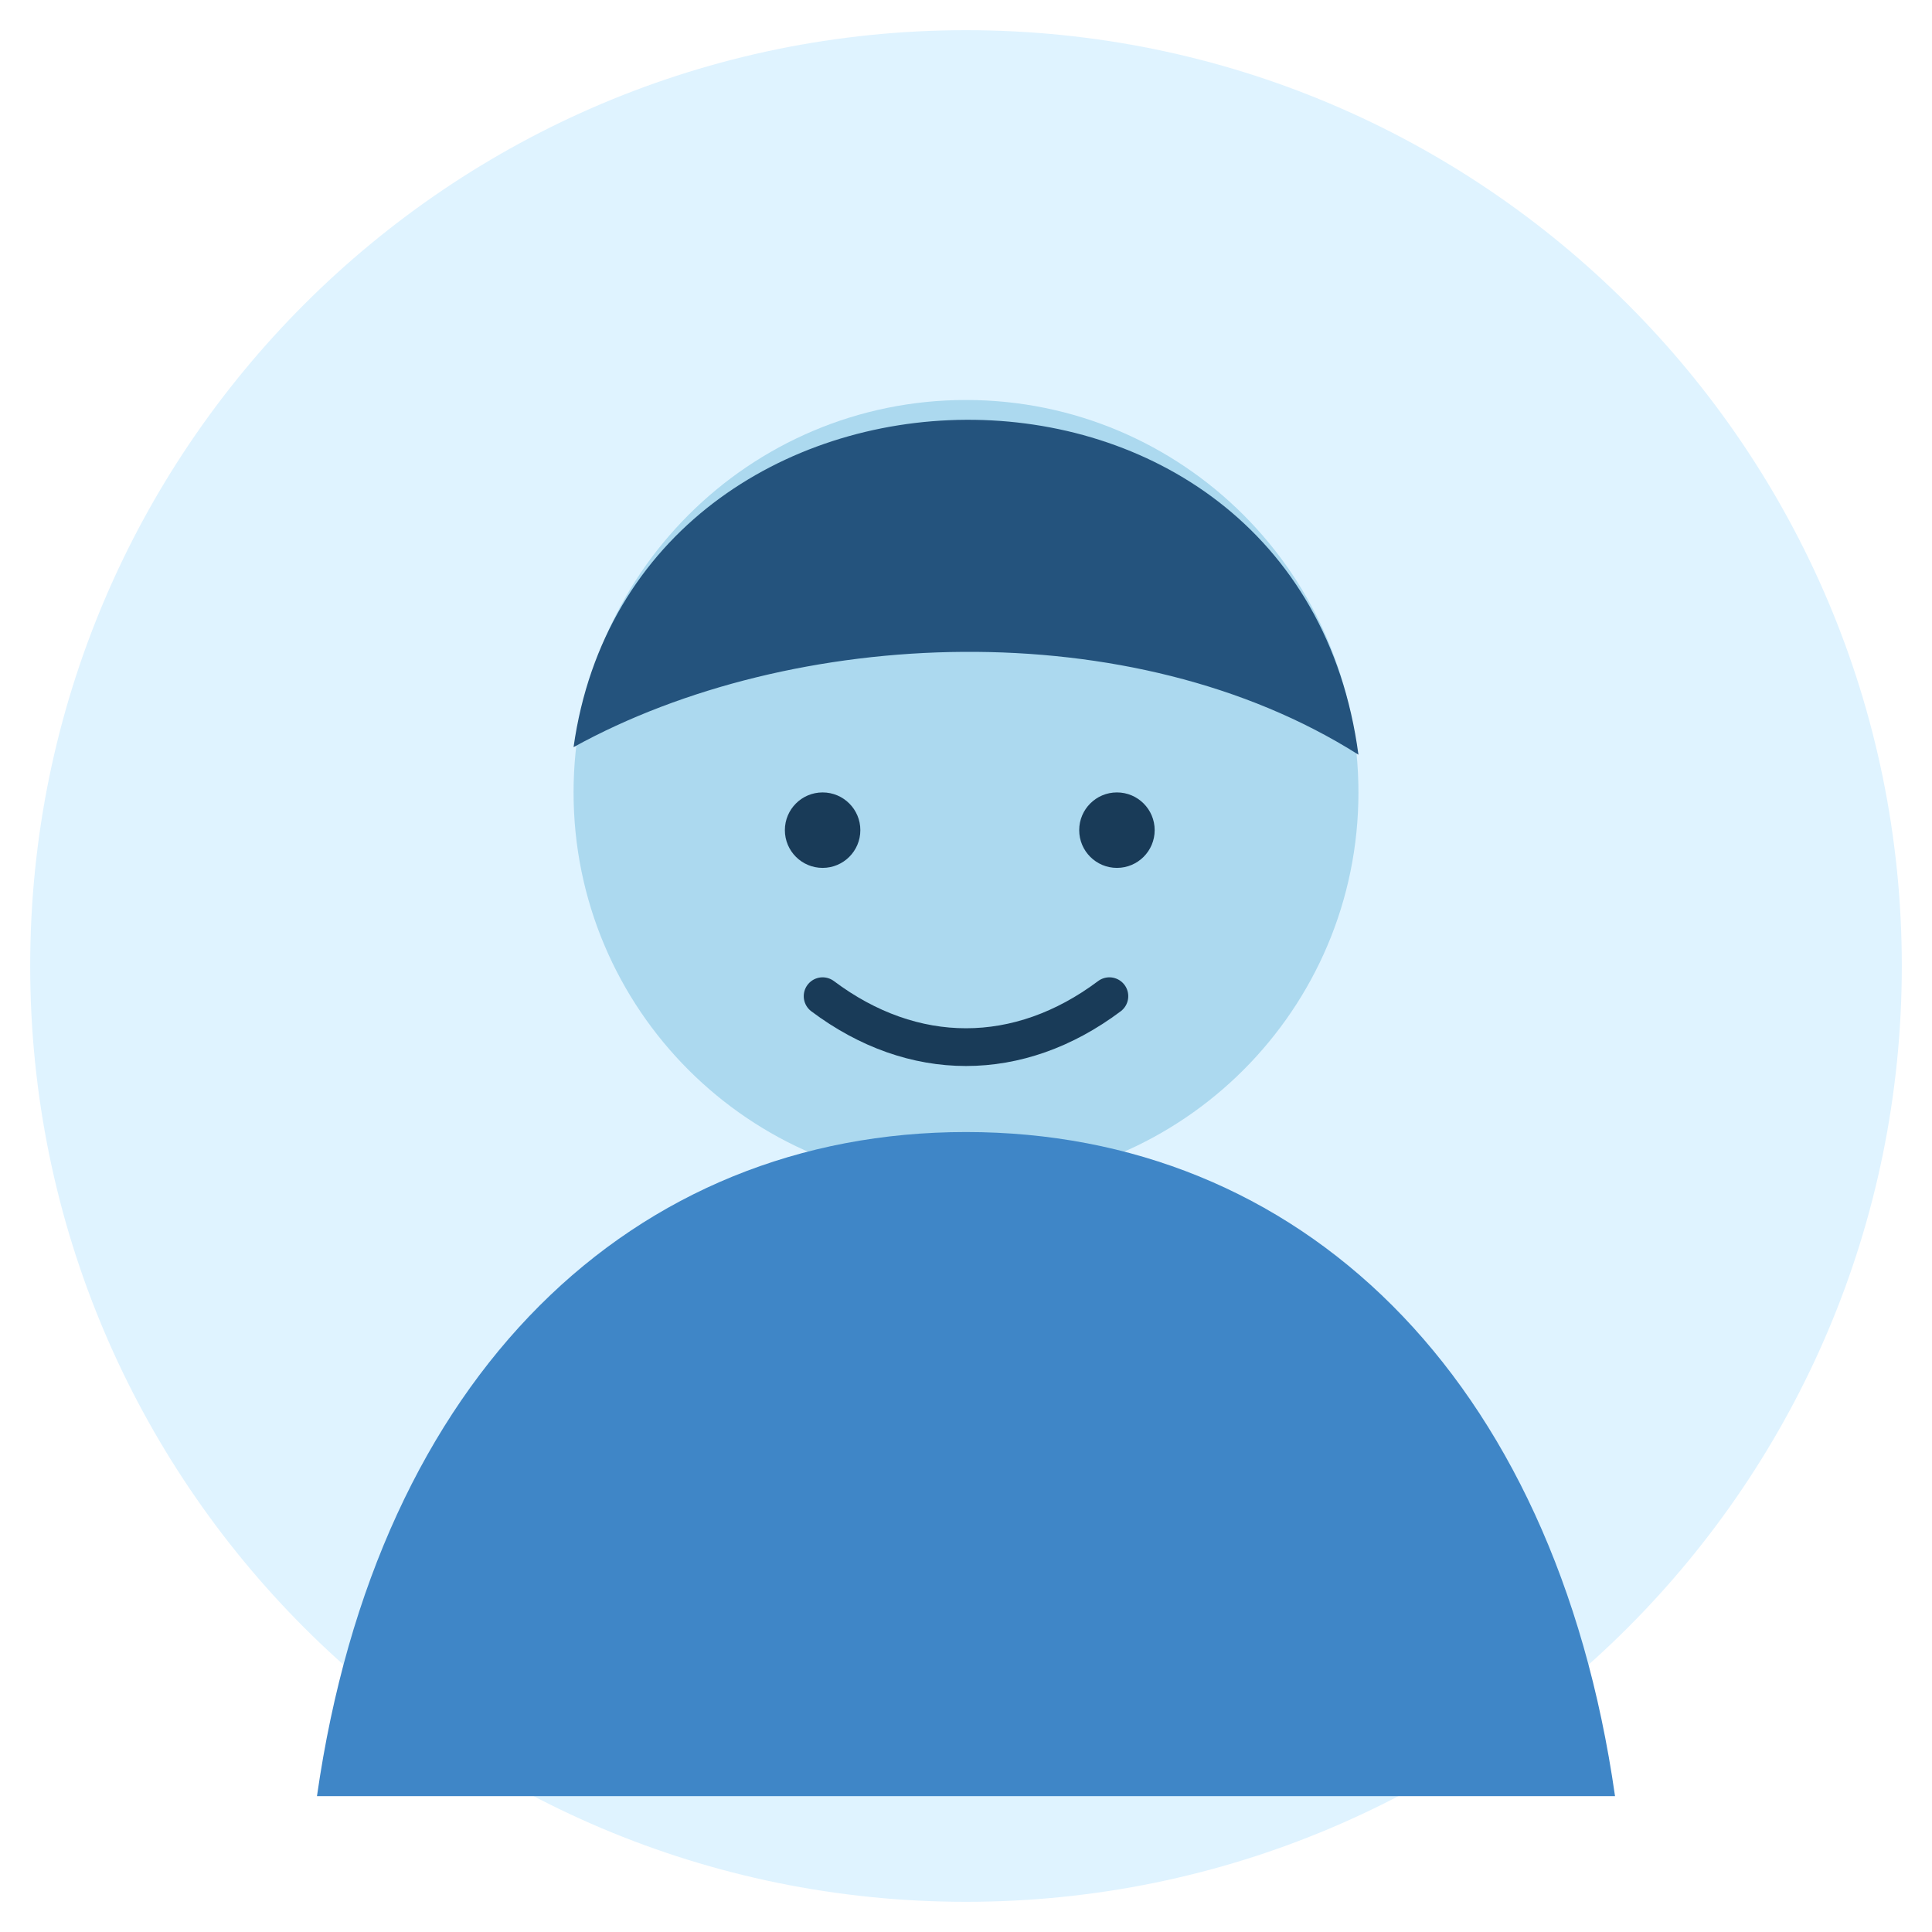
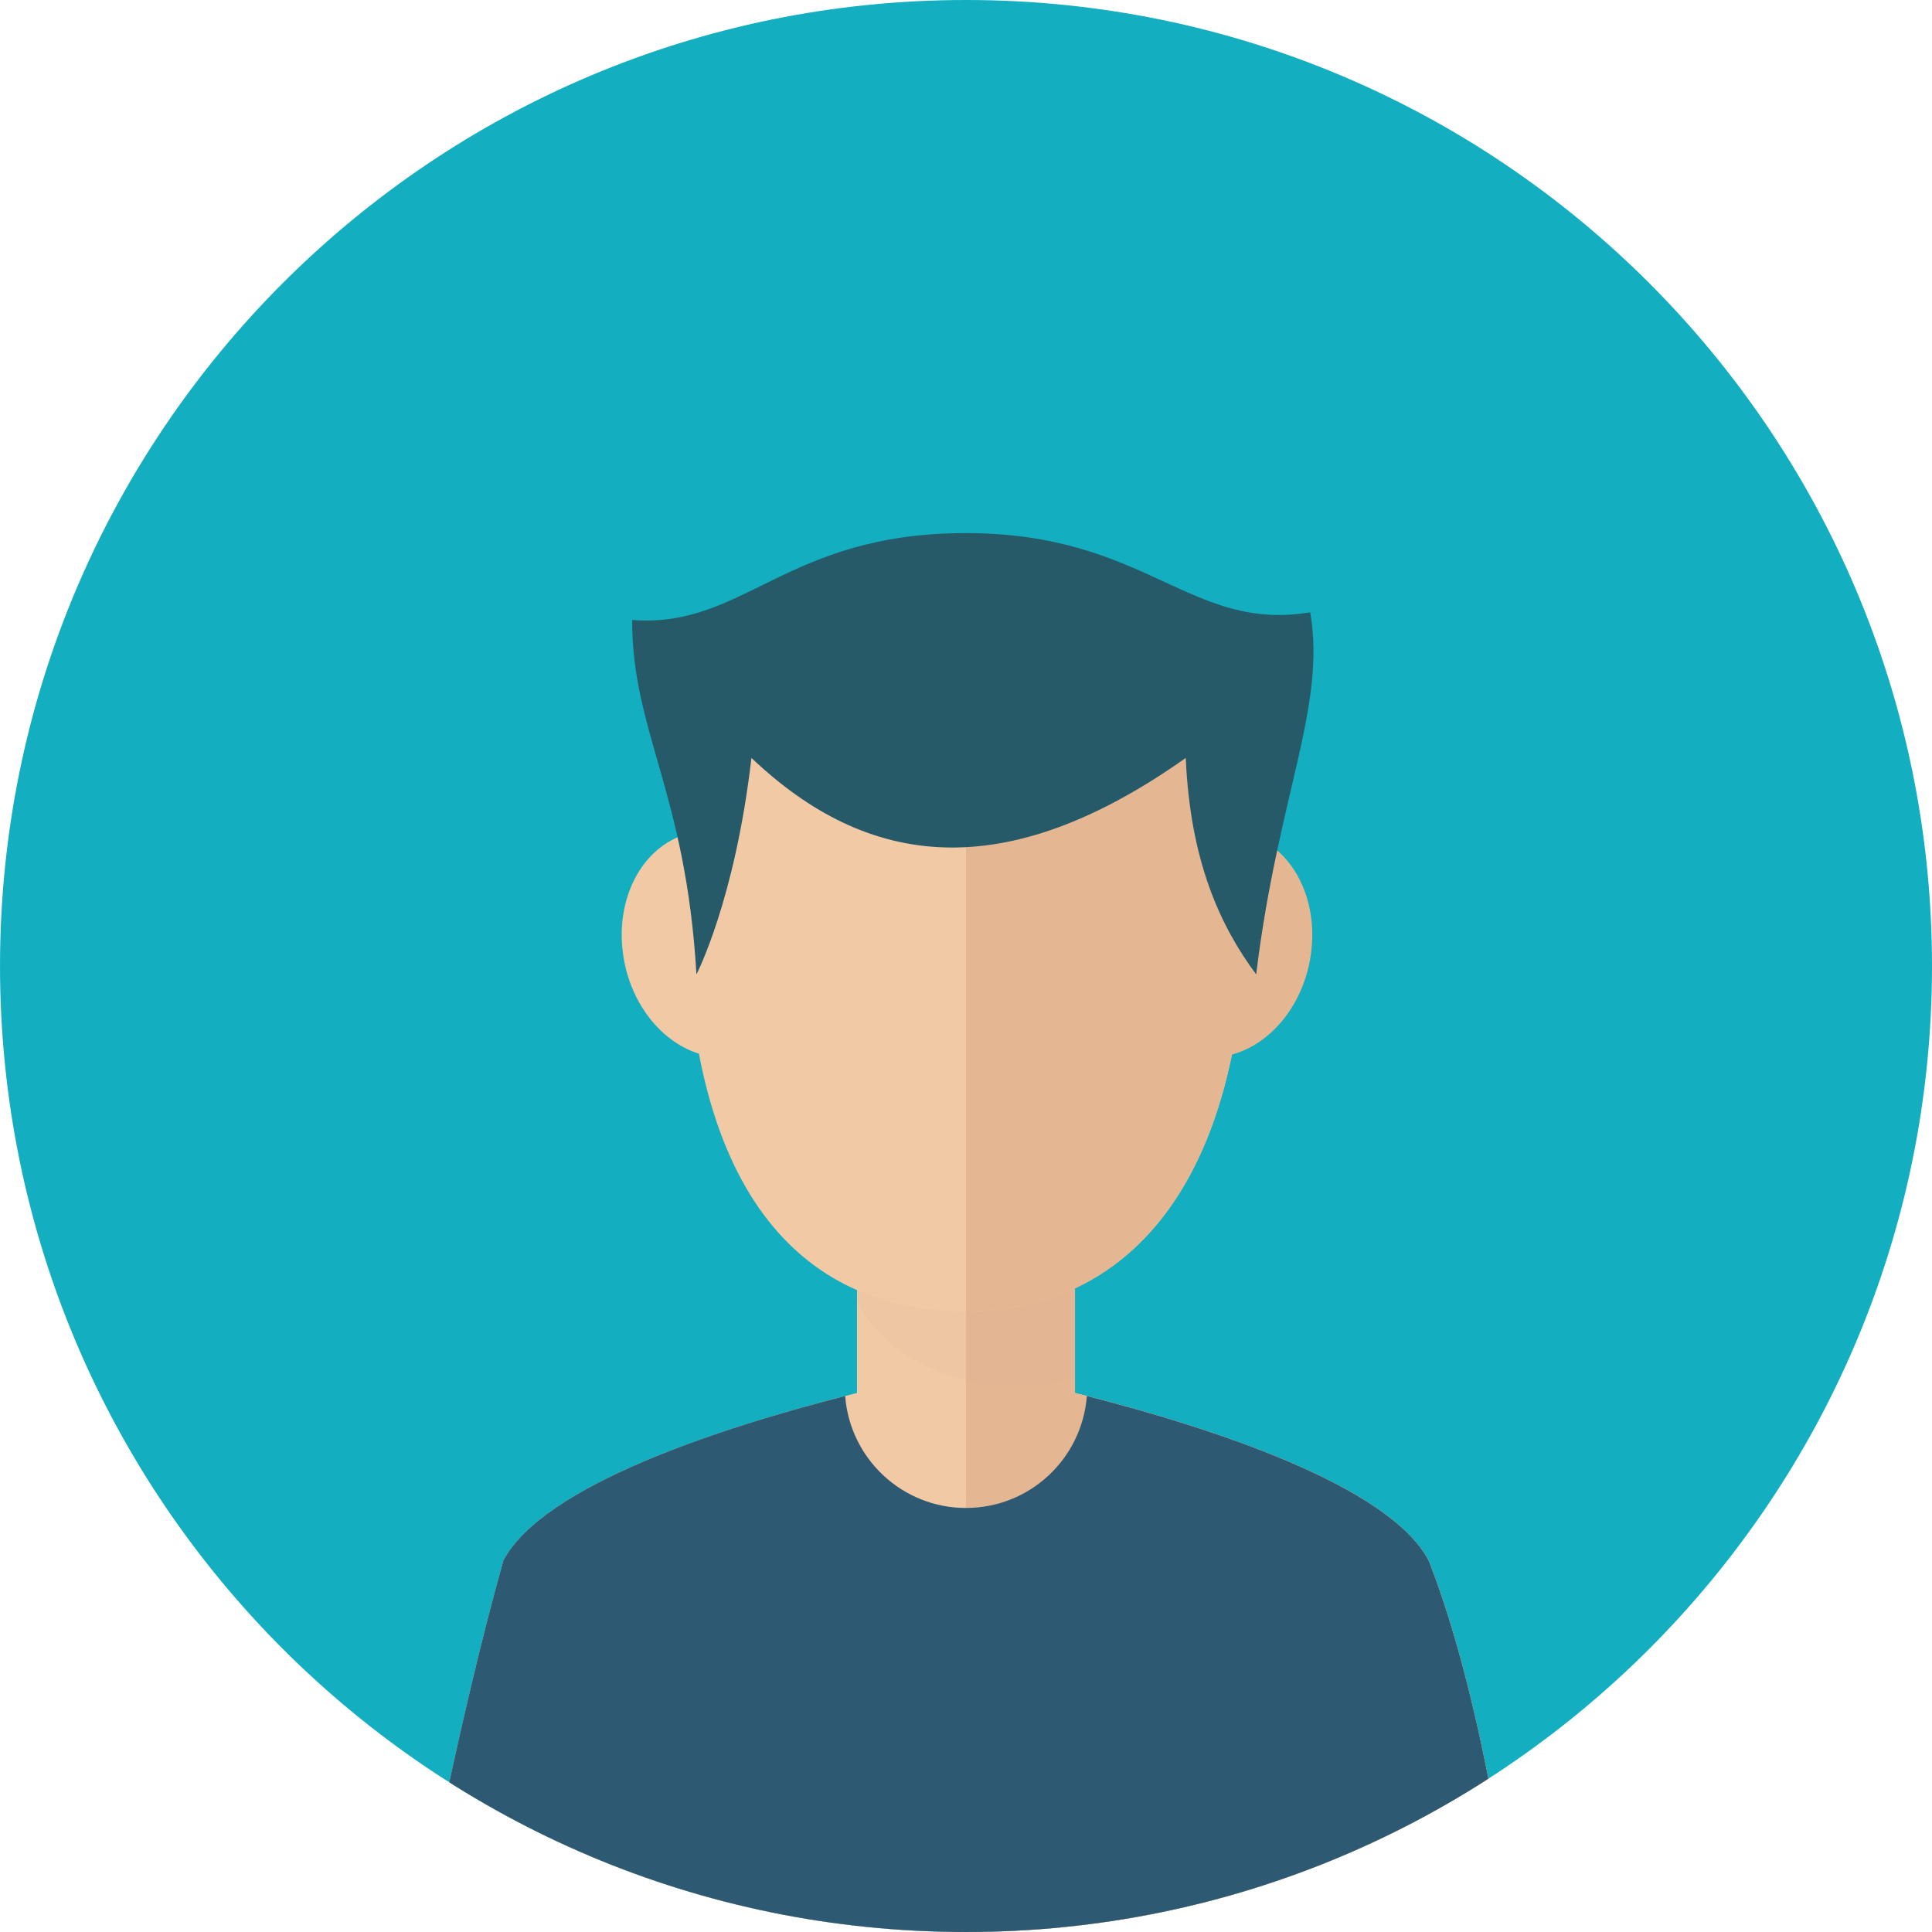
- <svg xmlns="http://www.w3.org/2000/svg" viewBox="0 0 256 256" role="img" aria-labelledby="title">
-   <circle cx="128" cy="128" r="124" fill="#dff3ff" />
-   <circle cx="128" cy="105" r="52" fill="#acd9ef" />
-   <path d="M42 238c8-56 42-88 86-88s78 32 86 88" fill="#3f86c7" />
-   <path d="M76 99c8-57 96-59 104 1-30-19-75-17-104-1" fill="#24537d" />
-   <circle cx="109" cy="110" r="5" fill="#193b58" />
-   <circle cx="148" cy="110" r="5" fill="#193b58" />
-   <path d="M109 132c12 9 26 9 38 0" fill="none" stroke="#193b58" stroke-width="5" stroke-linecap="round" />
+ <svg xmlns="http://www.w3.org/2000/svg" xmlns:xlink="http://www.w3.org/1999/xlink" version="1.1" id="Capa_1" viewBox="0 0 144.773 144.773" xml:space="preserve">
+   <g>
+     <circle style="fill:#13AEC0;" cx="72.387" cy="72.386" r="72.386" />
+     <g>
+       <defs>
+         <circle id="SVGID_1_" cx="72.387" cy="72.386" r="72.386" />
+       </defs>
+       <clipPath id="SVGID_2_">
+         <use xlink:href="#SVGID_1_" style="overflow:visible;" />
+       </clipPath>
+       <g style="clip-path:url(#SVGID_2_);">
+         <path style="fill:#F1C9A5;" d="M107.053,116.94c-4.666-8.833-34.666-14.376-34.666-14.376s-30,5.543-34.666,14.376     c-3.449,12.258-6.334,27.833-6.334,27.833h41h41C113.387,144.773,111.438,128.073,107.053,116.94z" />
+         <path style="fill:#E4B692;" d="M72.387,102.564c0,0,30,5.543,34.666,14.376c4.386,11.133,6.334,27.833,6.334,27.833h-41V102.564z     " />
+         <rect x="64.22" y="84.607" style="fill:#F1C9A5;" width="16.334" height="27.336" />
+         <rect x="72.387" y="84.607" style="fill:#E4B692;" width="8.167" height="27.336" />
+         <path style="opacity:0.1;fill:#DDAC8C;" d="M64.22,97.273c1.469,4.217,7.397,6.634,11.751,6.634c1.575,0,3.107-0.264,4.583-0.747     V84.606H64.22V97.273z" />
+         <path style="fill:#F1C9A5;" d="M93.387,67.357c0-17.074-9.402-26.783-21-26.783c-11.598,0-21,9.709-21,26.783     c0,22.966,9.402,30.917,21,30.917C83.984,98.274,93.387,89.366,93.387,67.357z" />
+         <path style="fill:#E4B692;" d="M90.19,79.197c-3.807-0.399-6.377-4.5-5.733-9.156c0.637-4.66,4.242-8.12,8.051-7.724     c3.805,0.396,6.371,4.496,5.729,9.156C97.599,76.134,93.997,79.591,90.19,79.197z" />
+         <path style="fill:#F1C9A5;" d="M46.685,71.474c-0.643-4.66,1.924-8.76,5.727-9.156c3.811-0.397,7.416,3.063,8.055,7.724     c0.642,4.656-1.93,8.758-5.734,9.156C50.925,79.591,47.323,76.134,46.685,71.474z" />
+         <path style="fill:#E4B692;" d="M93.387,67.357c0-17.074-9.402-26.783-21-26.783v57.7C83.984,98.274,93.387,89.366,93.387,67.357z     " />
+         <path style="fill:#265A68;" d="M52.188,73.014c0,0,2.888-5.551,4.12-16.22c8.713,8.279,18.978,9.604,32.546,0     c0.334,7.779,2.609,12.631,5.276,16.22c1.641-13.441,5.266-20.066,4.049-27.13c-9.043,1.496-12.227-5.936-25.793-5.936     c-13.568,0-16.587,7.149-25.018,6.51C47.369,54.851,51.387,59.323,52.188,73.014z" />
+         <path style="fill:#2D5972;" d="M107.053,116.94c-2.99-5.66-16.375-9.966-25.61-12.331c-0.359,4.691-4.272,8.389-9.056,8.389     c-4.783,0-8.696-3.697-9.056-8.389c-9.235,2.365-22.62,6.671-25.61,12.331c-3.449,12.258-6.334,27.833-6.334,27.833h41h41     C113.387,144.773,111.438,128.073,107.053,116.94z" />
+       </g>
+     </g>
+   </g>
</svg>
